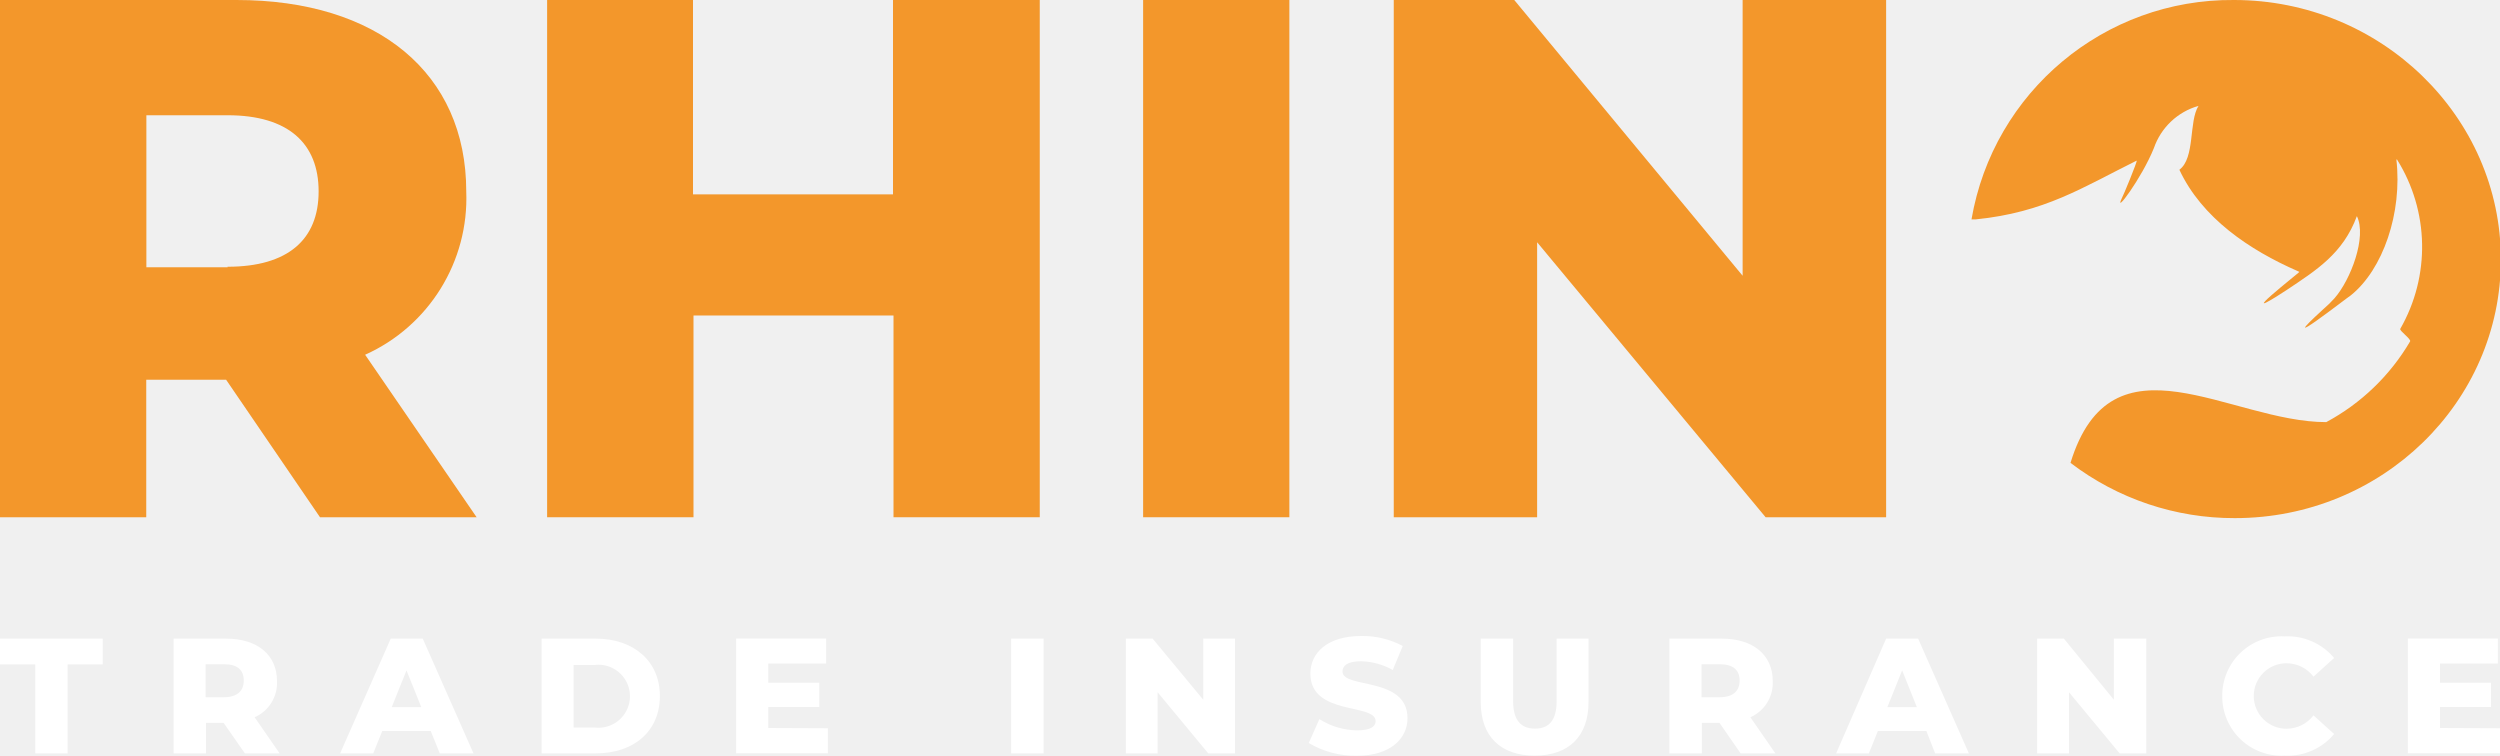
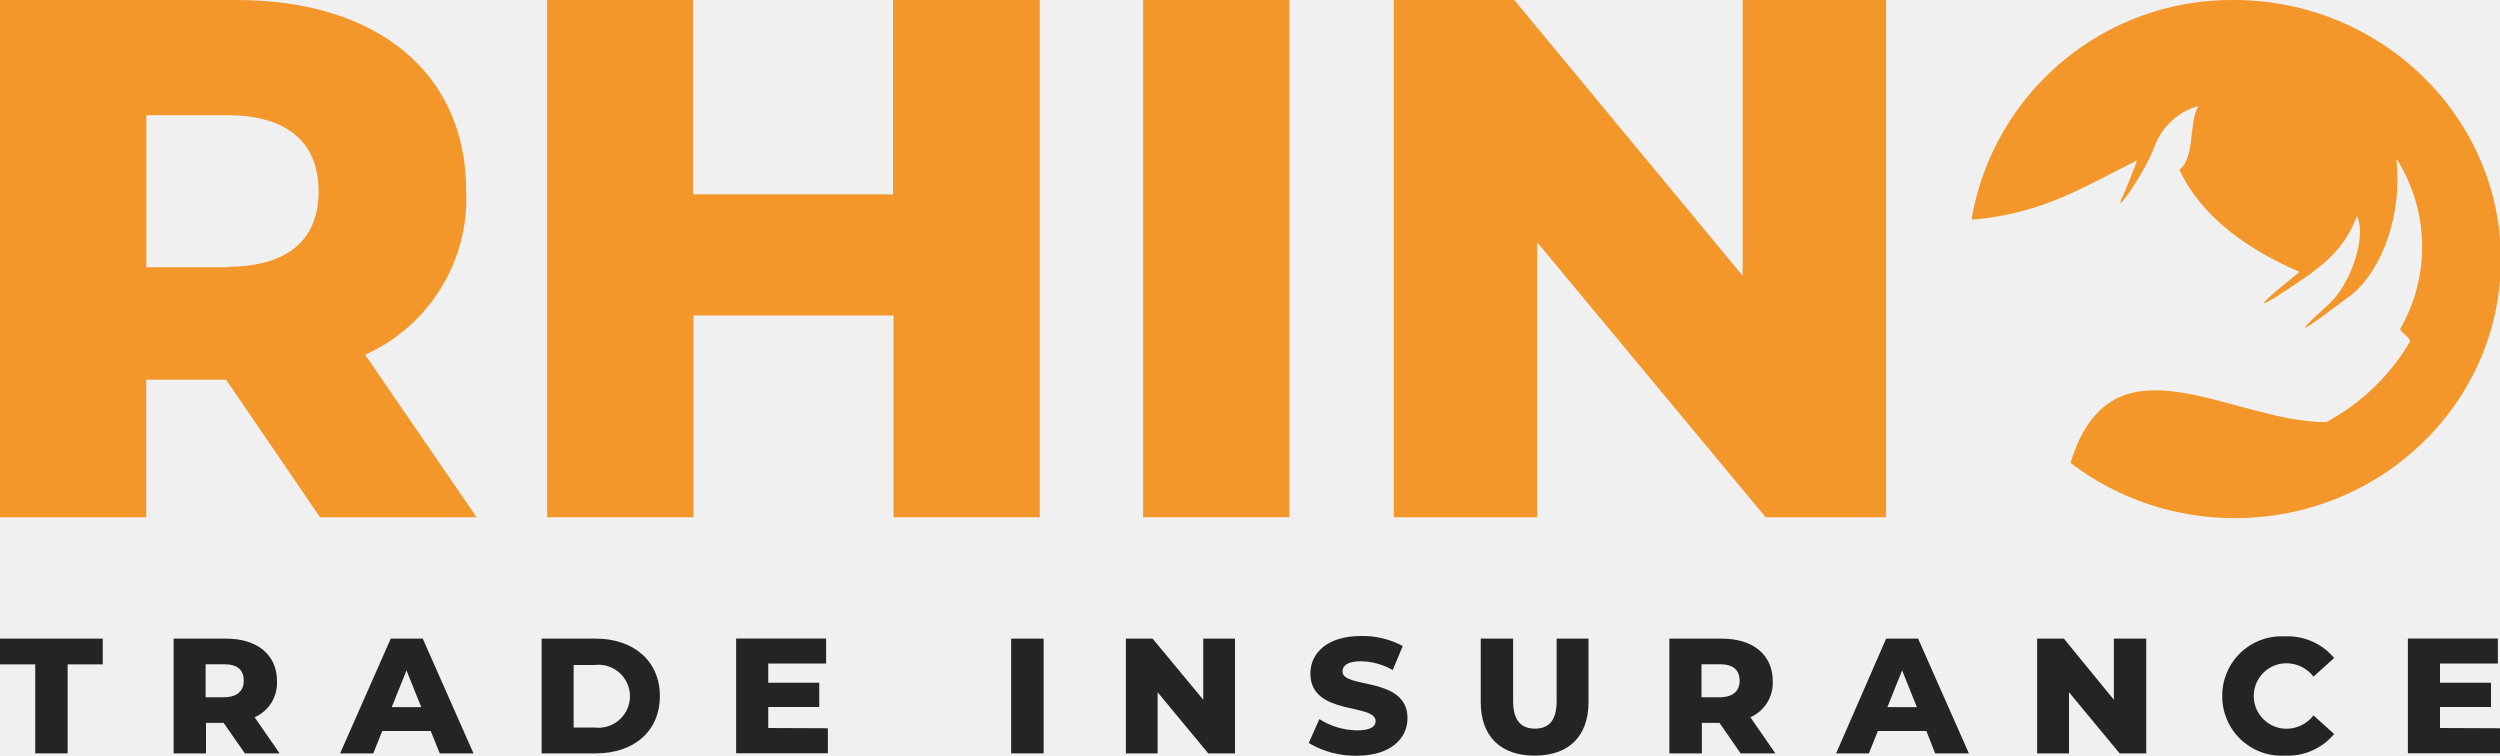
<svg xmlns="http://www.w3.org/2000/svg" viewBox="0 0 200 60.45">
  <defs>
-     <style>.a{fill:#fff;}.b{fill:#f3972b;}</style>
+     <style>.a{fill:#242424;}.b{fill:#f3972b;}</style>
  </defs>
  <path class="a" d="M152.93,273.37h-2.82v-2.06h8.22v2.06h-2.81v7.12h-2.59Z" transform="translate(-150.11 -220.22)" />
  <path class="a" d="M168,278.05h-1.41v2.44H164v-9.18h4.2c2.5,0,4.07,1.3,4.07,3.4a3,3,0,0,1-1.79,2.89l2,2.89h-2.78Zm0-4.69h-1.44V276h1.44c1.07,0,1.61-.49,1.61-1.33S169.12,273.36,168.05,273.36Z" transform="translate(-150.11 -220.22)" />
  <path class="a" d="M184.57,278.7h-3.88l-.72,1.79h-2.65l4.05-9.18h2.56l4.06,9.18h-2.7Zm-.76-1.91-1.18-2.94-1.18,2.94Z" transform="translate(-150.11 -220.22)" />
  <path class="a" d="M193.44,271.31h4.33c3,0,5.13,1.77,5.13,4.59s-2.08,4.59-5.13,4.59h-4.33Zm4.23,7.11a2.52,2.52,0,1,0,0-5H196v5Z" transform="translate(-150.11 -220.22)" />
  <path class="a" d="M216.34,278.48v2H209v-9.18h7.2v2h-4.63v1.54h4.08v1.94h-4.08v1.68Z" transform="translate(-150.11 -220.22)" />
  <path class="a" d="M231,271.31h2.6v9.18H231Z" transform="translate(-150.11 -220.22)" />
  <path class="a" d="M248.91,271.31v9.18h-2.14l-4.05-4.89v4.89h-2.54v-9.18h2.14l4.05,4.89v-4.89Z" transform="translate(-150.11 -220.22)" />
  <path class="a" d="M254.81,279.66l.85-1.91a5.79,5.79,0,0,0,3,.9c1.08,0,1.5-.3,1.5-.74,0-1.46-5.22-.4-5.22-3.81,0-1.63,1.34-3,4.06-3a6.78,6.78,0,0,1,3.33.8l-.8,1.92a5.42,5.42,0,0,0-2.54-.7c-1.09,0-1.48.36-1.48.82,0,1.41,5.2.36,5.2,3.74,0,1.6-1.34,3-4.06,3A7.27,7.27,0,0,1,254.81,279.66Z" transform="translate(-150.11 -220.22)" />
  <path class="a" d="M268.57,276.4v-5.09h2.59v5c0,1.57.66,2.2,1.75,2.2s1.73-.63,1.73-2.2v-5h2.55v5.09c0,2.74-1.6,4.27-4.31,4.27S268.57,279.14,268.57,276.4Z" transform="translate(-150.11 -220.22)" />
  <path class="a" d="M287.67,278.05h-1.41v2.44h-2.6v-9.18h4.19c2.51,0,4.08,1.3,4.08,3.4a3,3,0,0,1-1.79,2.89l2,2.89h-2.78Zm0-4.69h-1.44V276h1.44c1.07,0,1.61-.49,1.61-1.33S288.77,273.36,287.7,273.36Z" transform="translate(-150.11 -220.22)" />
  <path class="a" d="M304.22,278.7h-3.88l-.72,1.79H297l4-9.18h2.56l4.06,9.18h-2.7Zm-.76-1.91-1.18-2.94-1.18,2.94Z" transform="translate(-150.11 -220.22)" />
  <path class="a" d="M321.81,271.31v9.18h-2.13l-4.05-4.89v4.89h-2.55v-9.18h2.14l4,4.89v-4.89Z" transform="translate(-150.11 -220.22)" />
  <path class="a" d="M327.89,275.9a4.74,4.74,0,0,1,5-4.77,4.83,4.83,0,0,1,3.95,1.73l-1.65,1.49a2.73,2.73,0,0,0-2.16-1.07,2.62,2.62,0,0,0,0,5.24,2.73,2.73,0,0,0,2.16-1.07l1.65,1.49a4.83,4.83,0,0,1-3.95,1.73A4.74,4.74,0,0,1,327.89,275.9Z" transform="translate(-150.11 -220.22)" />
  <path class="a" d="M350.11,278.48v2h-7.37v-9.18h7.2v2h-4.63v1.54h4.08v1.94h-4.08v1.68Z" transform="translate(-150.11 -220.22)" />
  <path class="b" d="M179.32,248.6a13.73,13.73,0,0,0,8.09-13.07c0-9.46-7.09-15.31-18.38-15.31H150.11V261.6h11.7v-11h6.39l7.51,11h12.53Zm-11-7h-6.5V229.44h6.5c4.85,0,7.28,2.25,7.28,6.09S173.16,241.56,168.31,241.56Z" transform="translate(-150.11 -220.22)" />
  <path class="b" d="M221.55,220.22v15.55h-16V220.22H193.88V261.6h11.71V245.46h16V261.6h11.7V220.22Z" transform="translate(-150.11 -220.22)" />
  <path class="b" d="M241.56,220.22V261.6h11.7V220.22Z" transform="translate(-150.11 -220.22)" />
  <path class="b" d="M289.52,220.22v22.06l-18.27-22.06h-9.64V261.6h11.47v-22l18.28,22H301V220.22Z" transform="translate(-150.11 -220.22)" />
  <path class="b" d="M328.83,220.22a21.12,21.12,0,0,0-21,17.55l.35,0c5.51-.56,8.51-2.54,12.86-4.7.1,0-1.13,2.95-1.18,3-.69,1.44,1.58-1.57,2.56-4a5.31,5.31,0,0,1,3.57-3.38c-.79,1.25-.26,4.17-1.53,5.11,1.8,3.85,5.58,6.41,9.47,8.11l.13.06c.07,0-5.7,4.51-1,1.44,2.34-1.57,4.49-2.89,5.6-5.9.81,1.65-.49,5.09-1.79,6.57a8.82,8.82,0,0,1-.88.86c-4.24,3.87,2-1,2.17-1.08,2.59-2.07,4.15-6.62,3.66-10.88h.05a13.17,13.17,0,0,1,.26,13.55c-.08.15.88.81.79,1a17.23,17.23,0,0,1-6.71,6.46c-7.68,0-17.16-7.51-20.46,3.26a21.58,21.58,0,0,0,13.15,4.42c11.75,0,21.28-9.26,21.28-20.69S340.58,220.22,328.83,220.22Z" transform="translate(-150.11 -220.22)" />
</svg>
